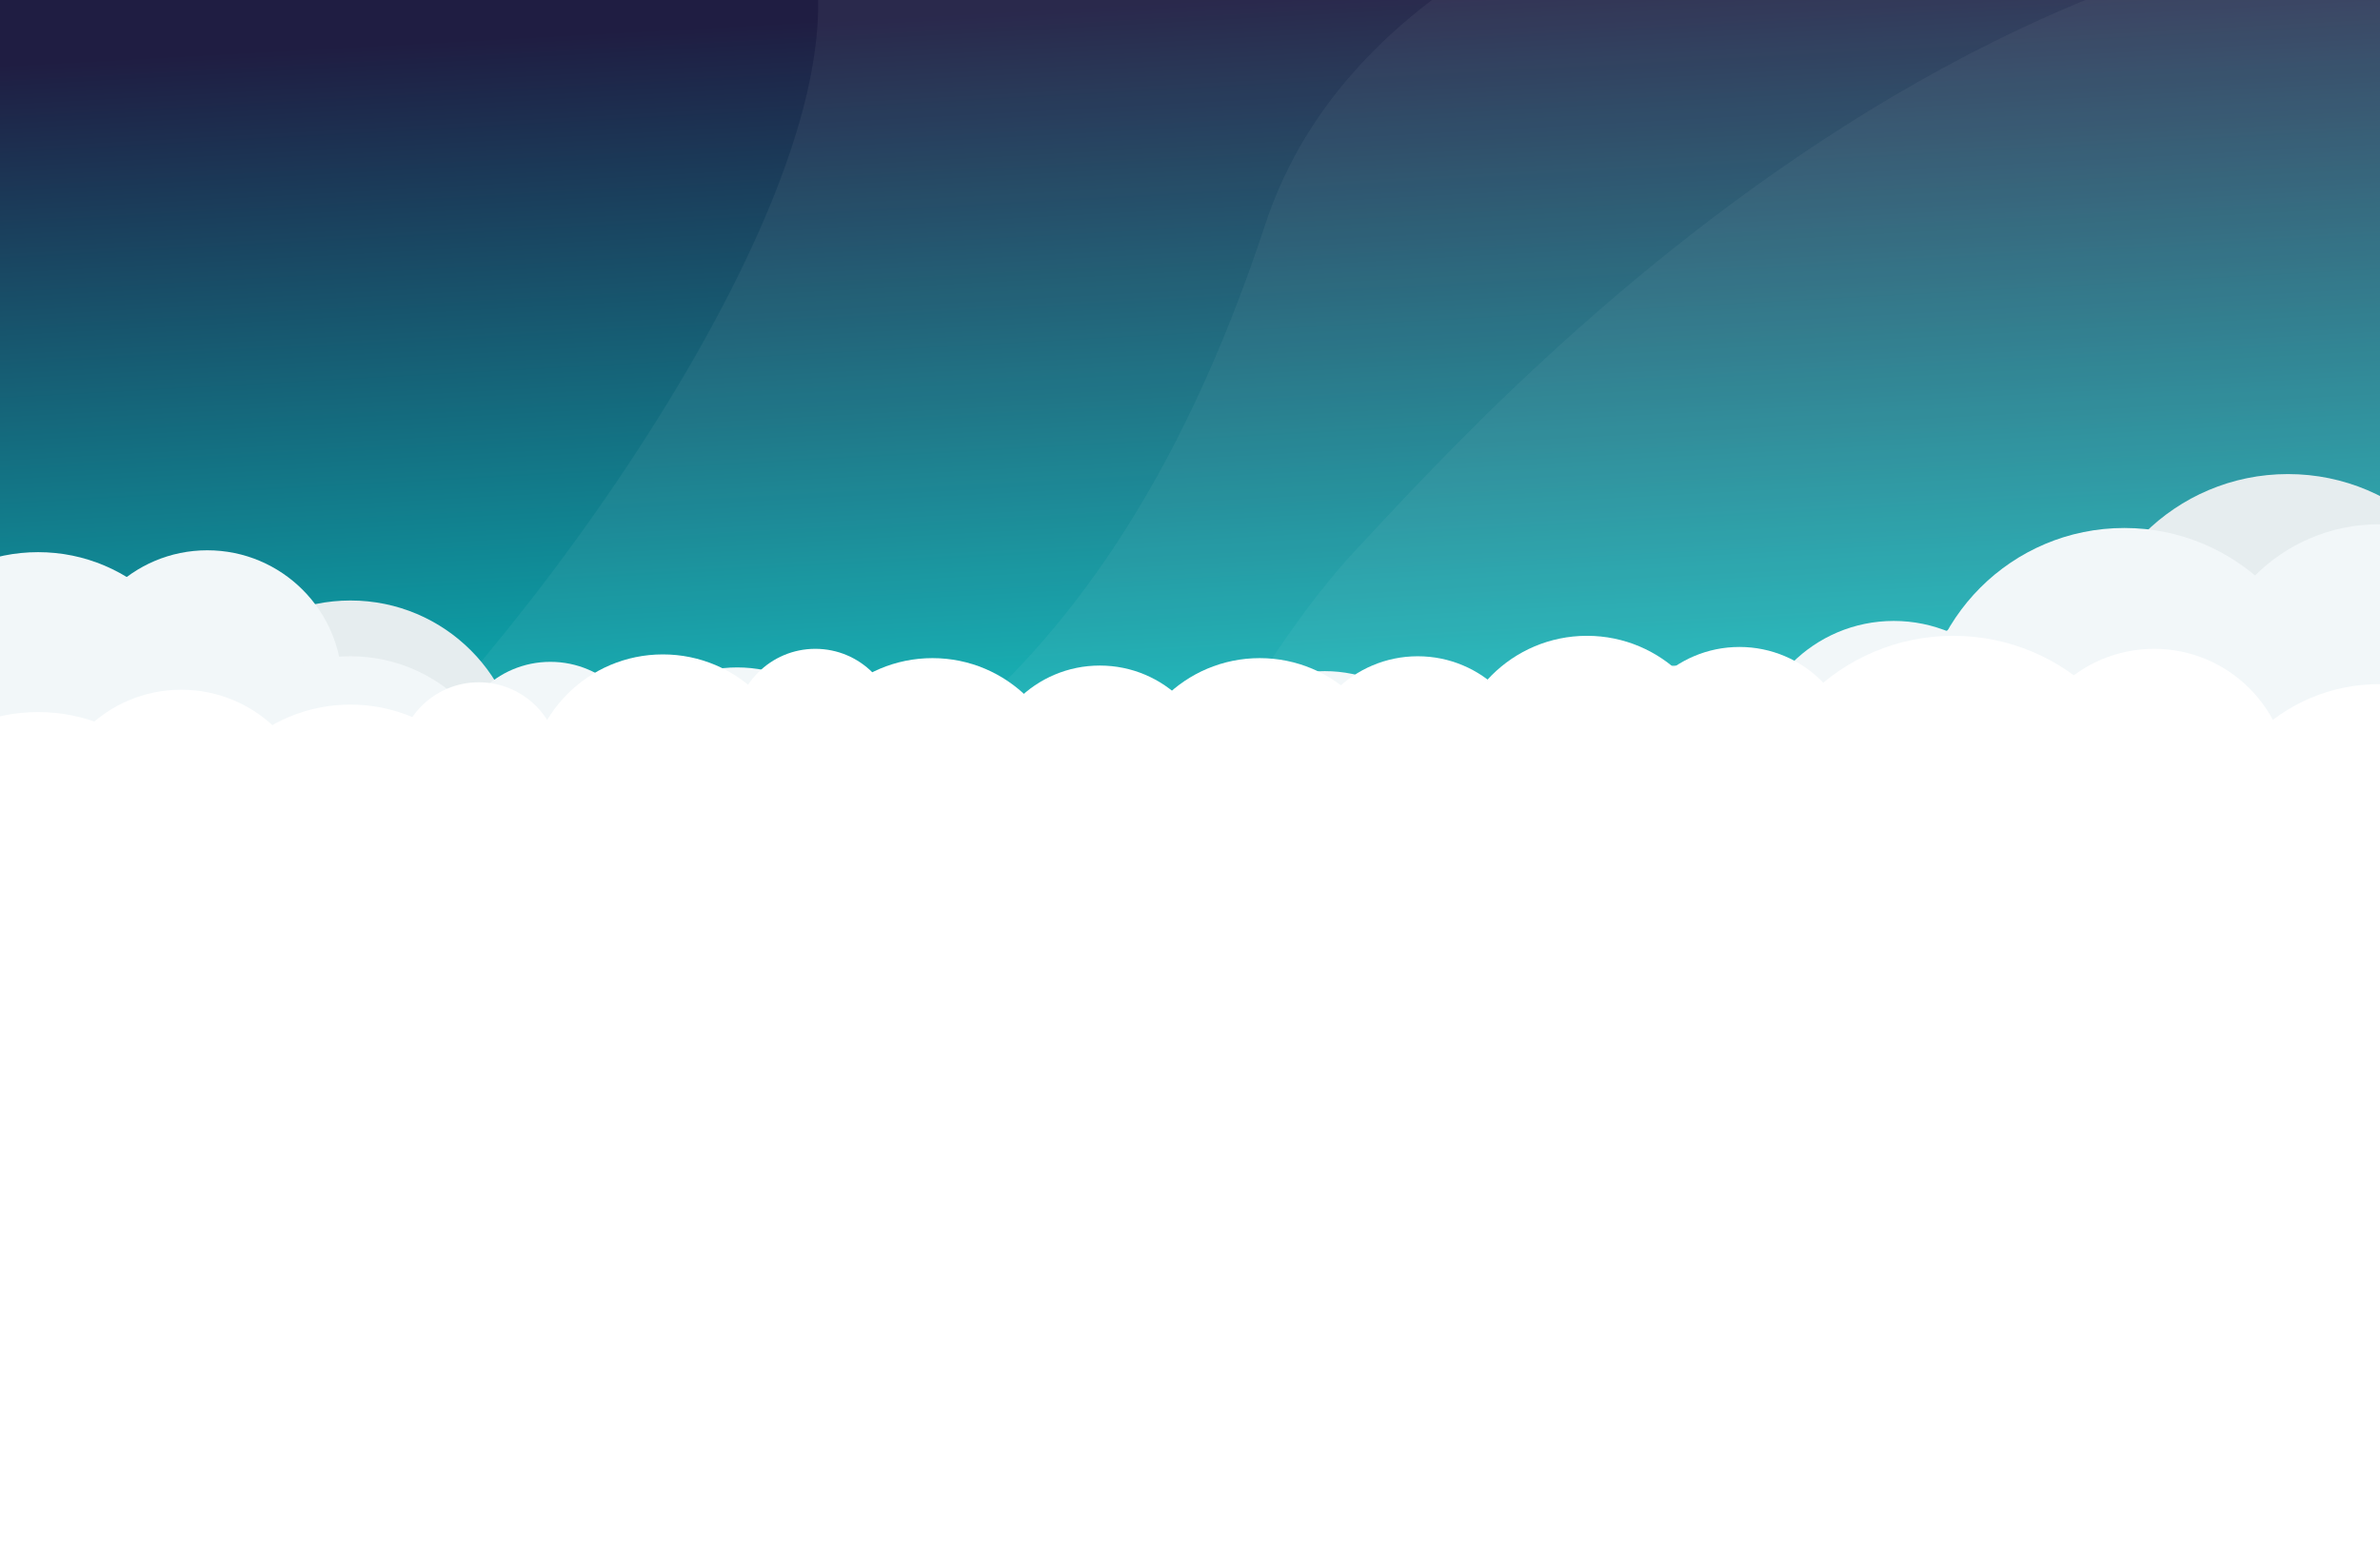
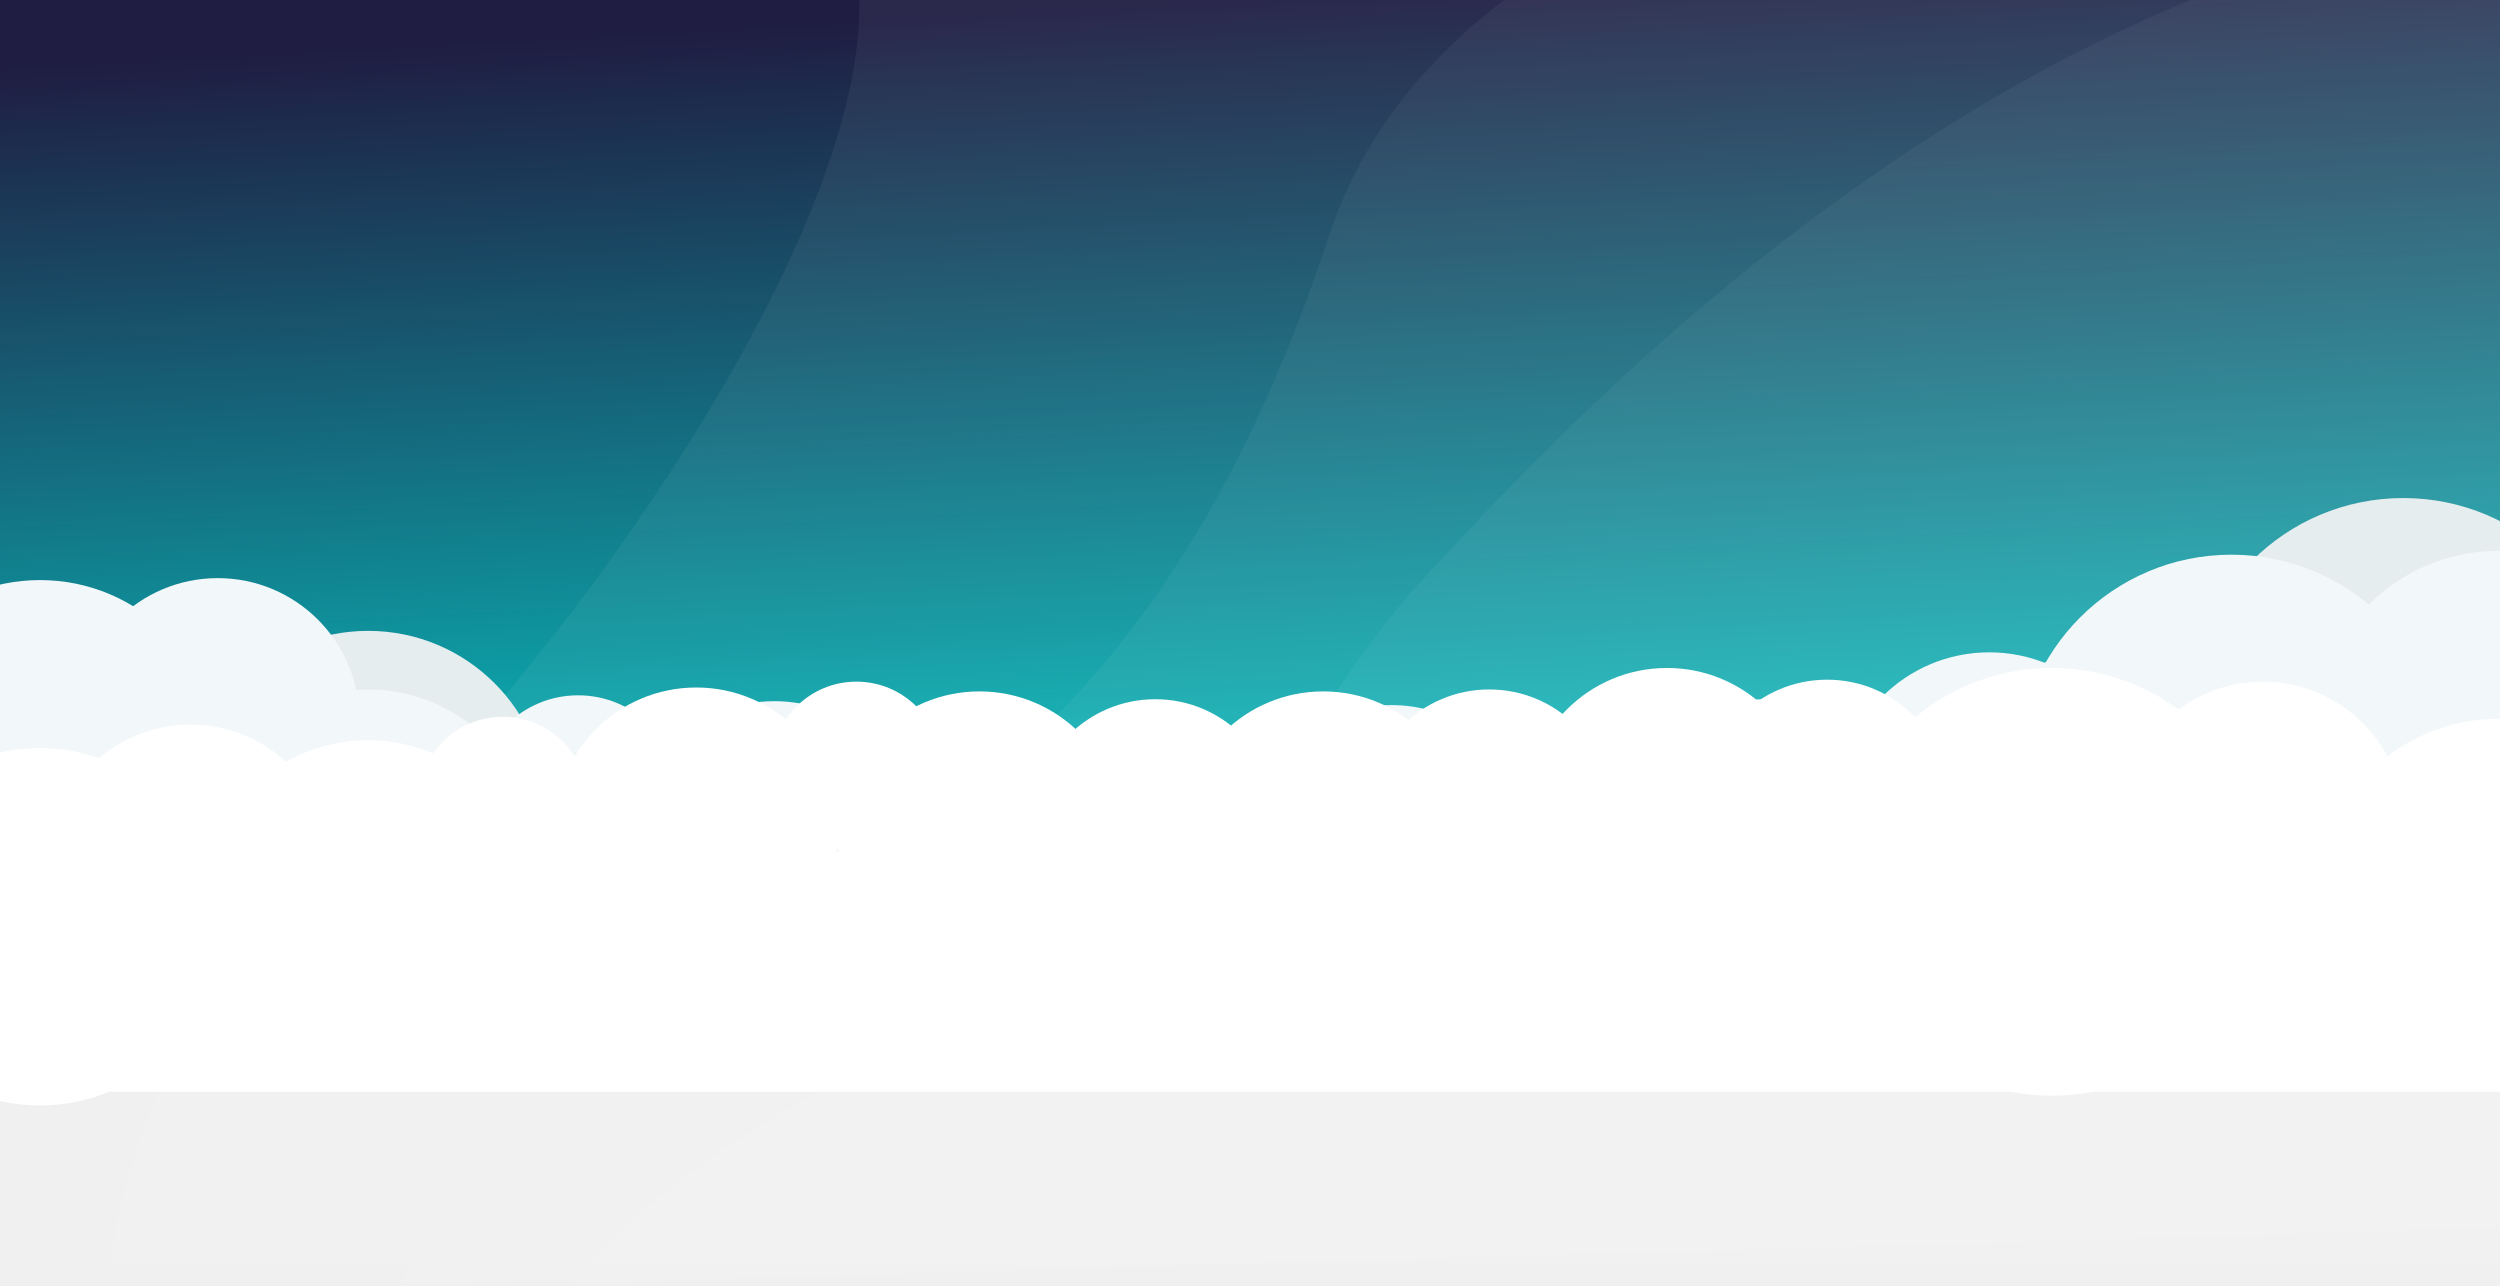
- <svg xmlns="http://www.w3.org/2000/svg" width="1280" height="840" viewBox="0 0 1280 840" fill="none">
+ <svg xmlns="http://www.w3.org/2000/svg" width="1280" height="658" viewBox="0 0 1280 658" fill="none">
  <rect x="-5" width="1285" height="406" fill="url(#paint0_linear)" />
  <g opacity="0.5">
    <path d="M158.5 455.085C91.3 501.085 62.167 602.252 56 647.085H1508.5L1531.5 -118.915C1187.33 -136.082 496.1 -169.915 484.5 -167.915C470 -165.415 437 -141.915 440 -0.415C443 141.085 242.5 397.585 158.5 455.085Z" fill="white" fill-opacity="0.1" style="mix-blend-mode:soft-light" />
    <path d="M343 501.585C270.2 552.385 220.667 626.418 205 657.085L1477 625.585C1505.33 418.752 1545 -8.715 1477 -63.915C1392 -132.915 774.5 -164.915 680.5 120.585C586.5 406.085 434 438.085 343 501.585Z" fill="white" fill-opacity="0.1" style="mix-blend-mode:soft-light" />
    <g style="mix-blend-mode:soft-light">
      <path d="M499.344 529.088C395.422 556.207 317.814 625.719 292 657.085L1440.64 623.771C1570.71 497.332 1825.17 64.293 1513 -26.415C1122.79 -139.801 810.61 208.803 730.171 294.719C649.731 380.635 629.247 495.189 499.344 529.088Z" fill="white" fill-opacity="0.1" />
    </g>
  </g>
  <circle cx="188.5" cy="414.5" r="91.5" fill="#E6EDEF" />
  <circle cx="111.5" cy="391.5" r="72.5" fill="#E6EDEF" />
  <circle cx="197.5" cy="455.5" r="85.5" fill="#E6EDEF" />
  <circle cx="1230.5" cy="364.5" r="109.5" fill="#E6EDEF" />
  <circle cx="1158.5" cy="448.5" r="72.5" fill="#E6EDEF" />
  <circle cx="1279.5" cy="399.5" r="94.5" fill="#E6EDEF" />
  <circle cx="1086.5" cy="428.5" r="43.5" fill="#E6EDEF" />
  <circle cx="1085.5" cy="406.5" r="77.5" fill="#E6EDEF" />
  <circle cx="988.5" cy="433.5" r="62.5" fill="#E6EDEF" />
  <circle cx="20.5" cy="388.5" r="91.5" fill="#F2F7F9" />
  <circle cx="111.5" cy="368.5" r="72.5" fill="#F2F7F9" />
  <circle cx="188.5" cy="438.5" r="85.5" fill="#F2F7F9" />
  <circle cx="396.5" cy="431.5" r="72.5" fill="#F2F7F9" />
  <circle cx="515.5" cy="453.5" r="72.5" fill="#F2F7F9" />
  <circle cx="712.5" cy="433.5" r="72.5" fill="#F2F7F9" />
  <circle cx="903.5" cy="430.5" r="72.5" fill="#F2F7F9" />
  <circle cx="1142.5" cy="393.5" r="109.5" fill="#F2F7F9" />
  <circle cx="1158.5" cy="425.5" r="72.5" fill="#F2F7F9" />
  <circle cx="1279.5" cy="376.5" r="94.5" fill="#F2F7F9" />
  <circle cx="1086.5" cy="405.5" r="43.5" fill="#F2F7F9" />
  <circle cx="296" cy="408" r="52" fill="#F2F7F9" />
  <circle cx="609.5" cy="443.5" r="62.5" fill="#F2F7F9" />
  <circle cx="1018.5" cy="411.5" r="77.5" fill="#F2F7F9" />
  <circle cx="812.5" cy="441.5" r="62.5" fill="#F2F7F9" />
  <circle cx="20.5" cy="474.5" r="91.5" fill="white" />
  <circle cx="97.5" cy="443.5" r="72.5" fill="white" />
  <circle cx="188.5" cy="464.5" r="85.5" fill="white" />
  <circle cx="356.5" cy="424.5" r="72.5" fill="white" />
  <circle cx="501.5" cy="426.5" r="72.5" fill="white" />
  <circle cx="677.5" cy="426.5" r="72.5" fill="white" />
  <circle cx="853.5" cy="414.5" r="72.5" fill="white" />
  <circle cx="1050.5" cy="451.5" r="109.5" fill="white" />
  <circle cx="1158.5" cy="421.5" r="72.5" fill="white" />
  <circle cx="1279.5" cy="462.5" r="94.5" fill="white" />
  <circle cx="438.5" cy="392.5" r="43.5" fill="white" />
  <circle cx="257.5" cy="410.5" r="43.5" fill="white" />
  <circle cx="591.5" cy="420.5" r="62.5" fill="white" />
  <circle cx="935.5" cy="410.5" r="62.5" fill="white" />
  <circle cx="762.5" cy="415.5" r="62.5" fill="white" />
-   <rect y="397" width="1280" height="523" fill="white" />
+   <rect y="436" width="1285" height="123" fill="white" />
  <defs>
    <linearGradient id="paint0_linear" x1="637.5" y1="0" x2="669.104" y2="582.618" gradientUnits="userSpaceOnUse">
      <stop stop-color="#1F1D42" />
      <stop offset="1" stop-color="#00FFF0" />
    </linearGradient>
  </defs>
</svg>
